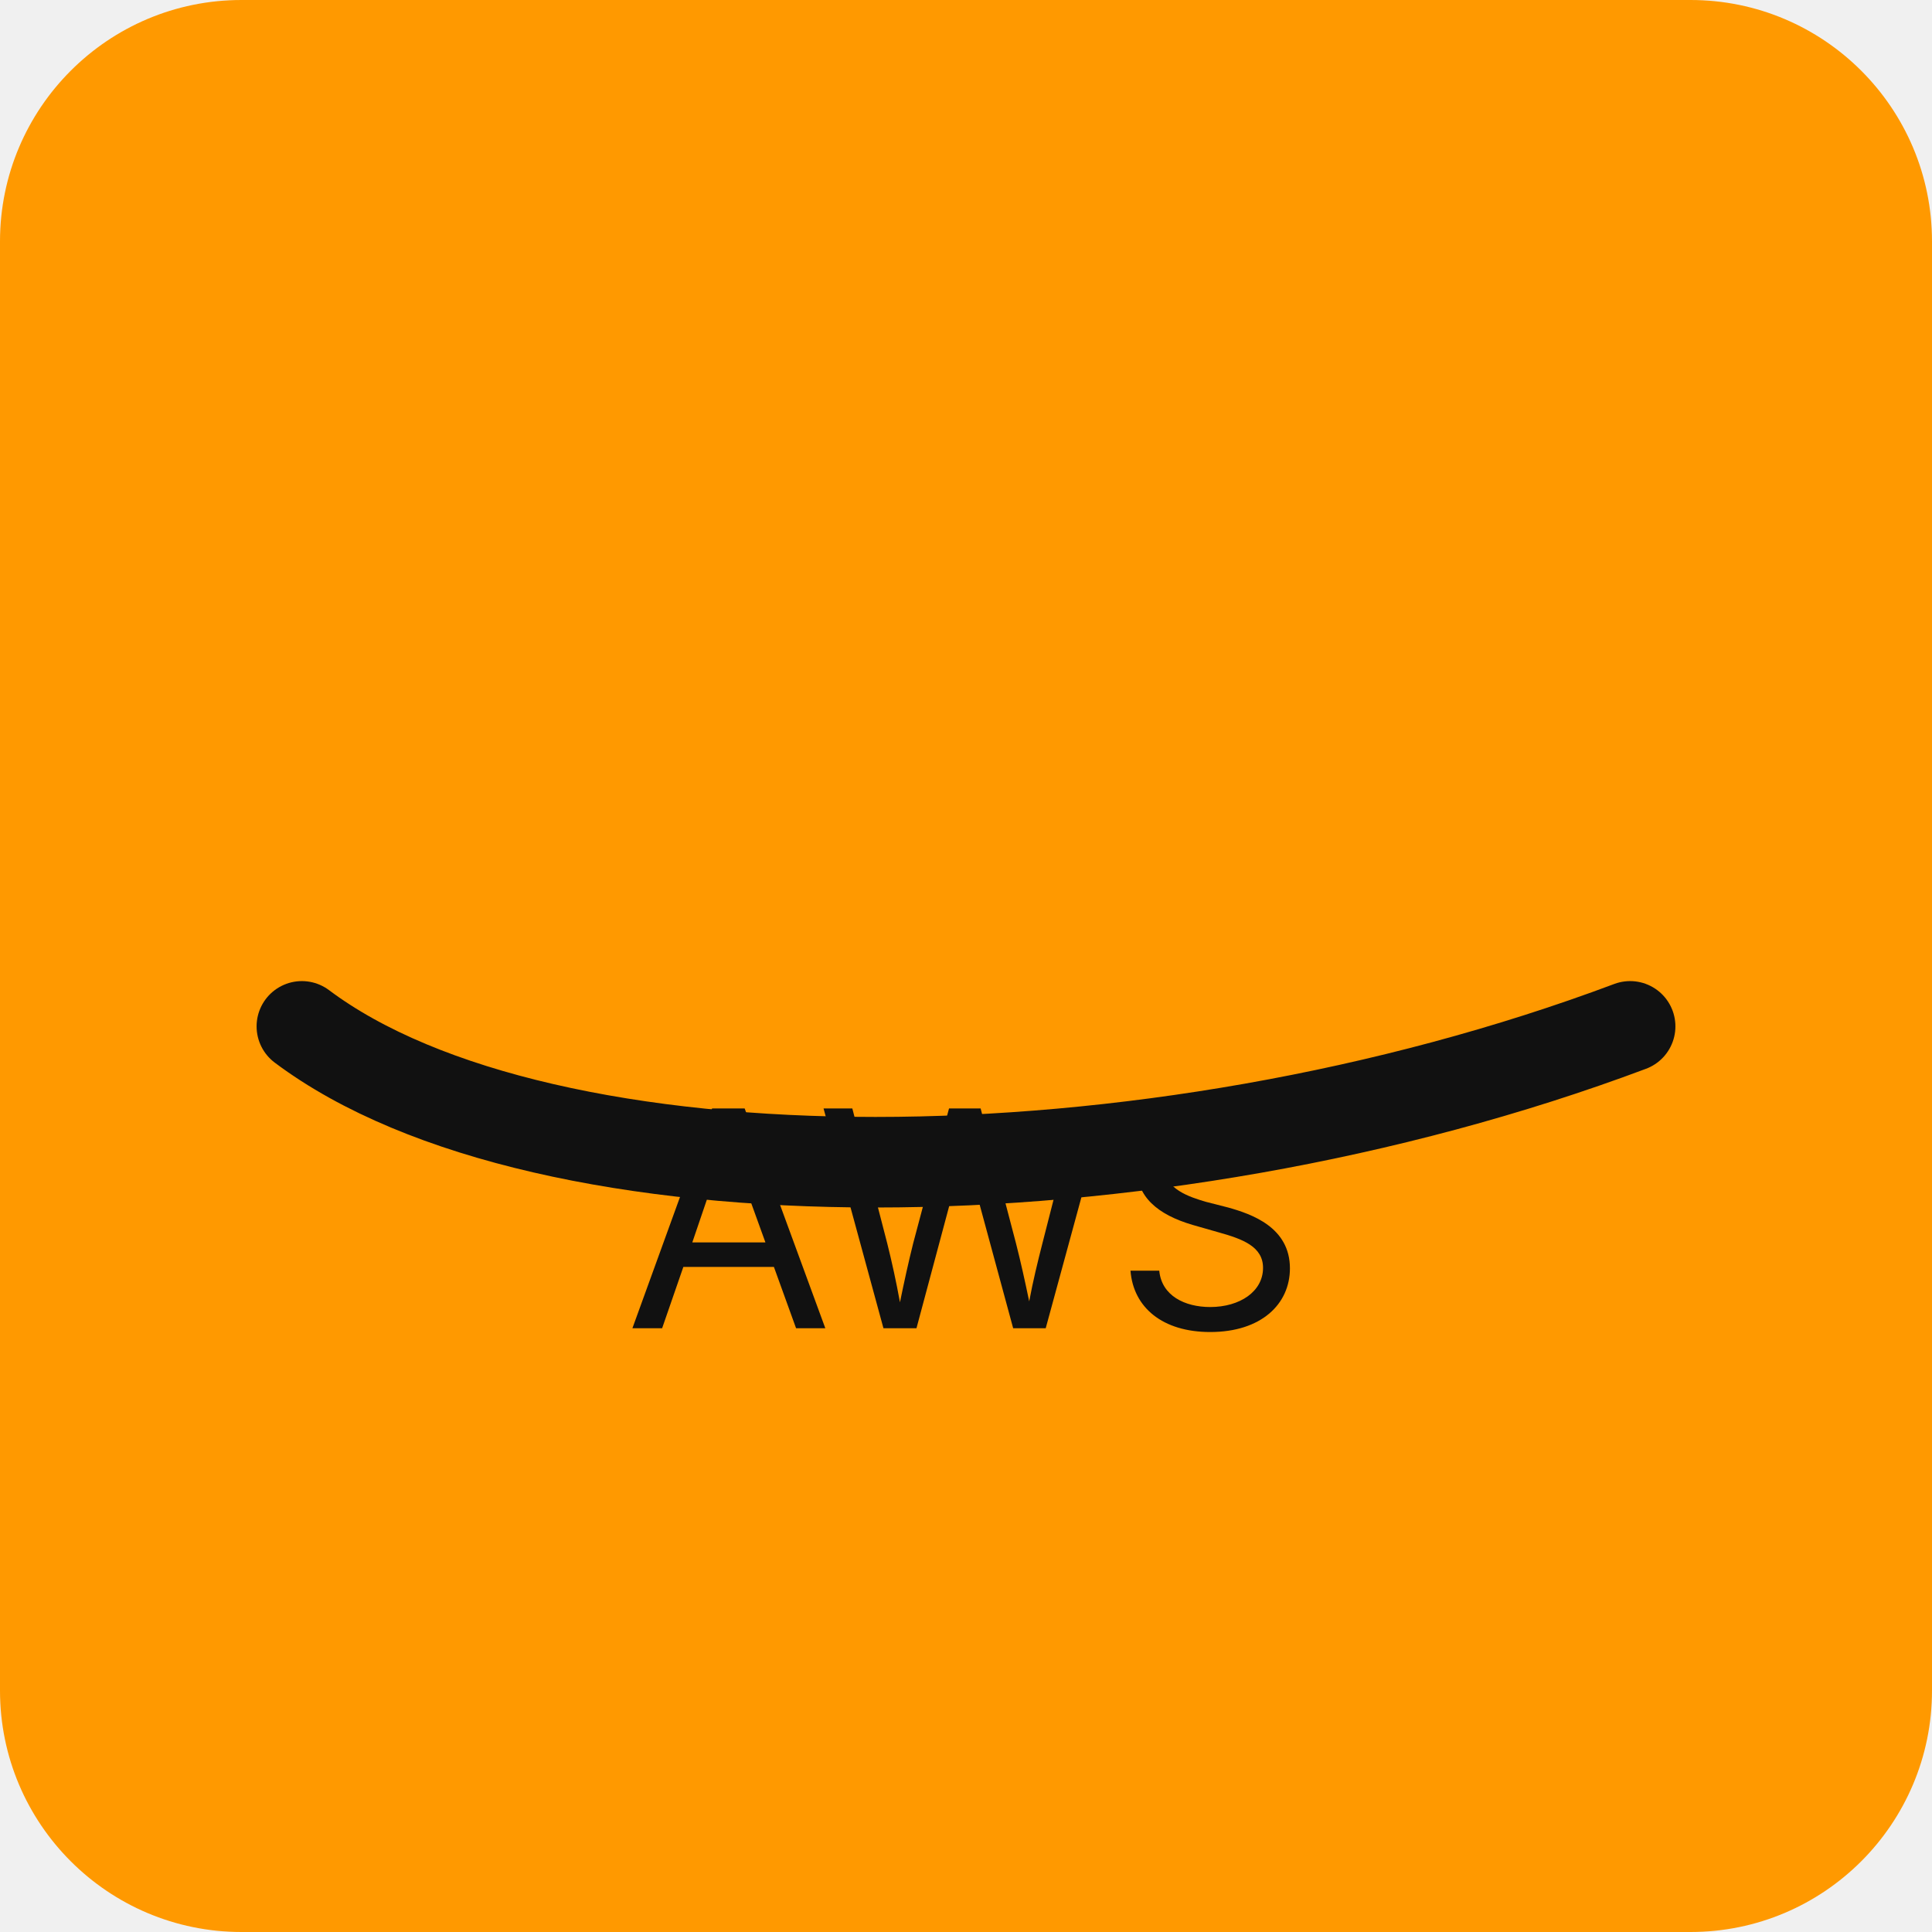
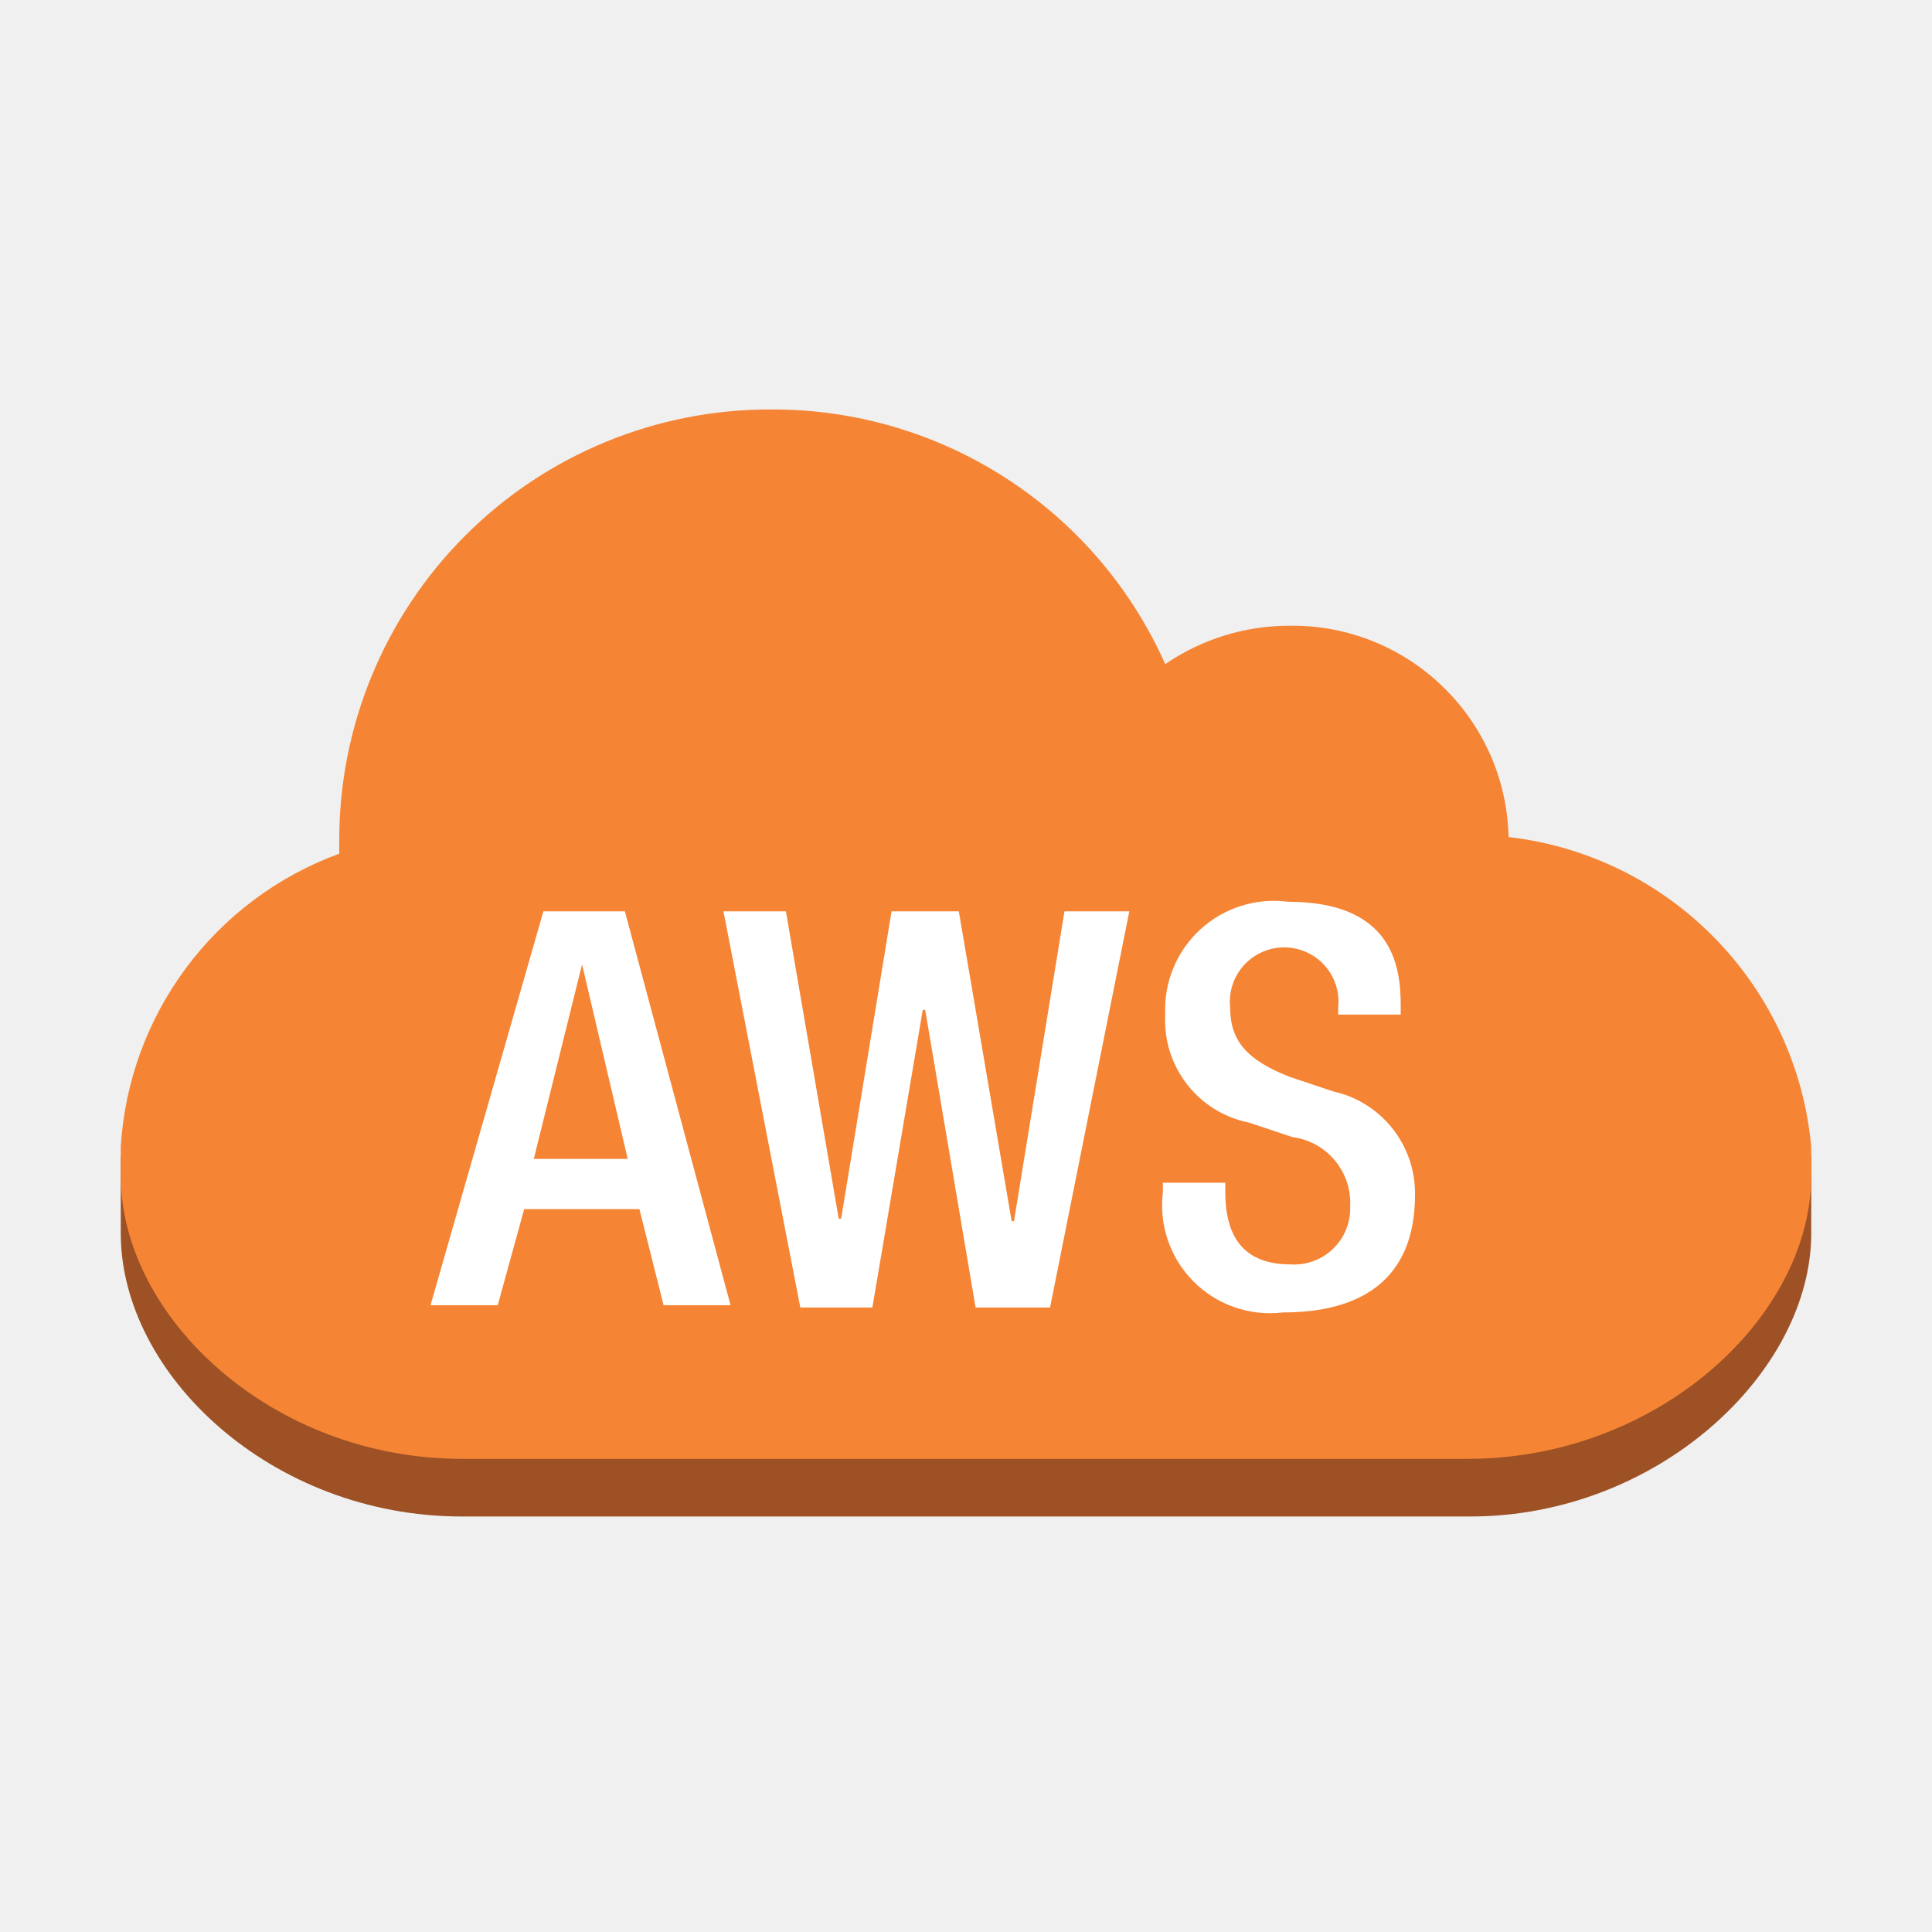
- <svg xmlns="http://www.w3.org/2000/svg" viewBox="0 0 64 64" aria-hidden="true">
-   <rect width="64" height="64" rx="8" fill="#FF9900" />
-   <path d="M10 34c8 6 28 6 44 0" stroke="#111" stroke-width="3" fill="none" stroke-linecap="round" />
-   <text x="32" y="44" font-size="10" font-family="Inter, Arial, sans-serif" fill="#111" text-anchor="middle">AWS</text>
+ <svg xmlns="http://www.w3.org/2000/svg" width="800px" height="800px" viewBox="0 0 32 32">
+   <path d="M30,19.152v1.273c0,2.307-2.545,4.693-5.648,4.693H7.648C4.506,25.118,2,22.771,2,20.424V19.152Z" style="fill:#9d5125" />
+   <path d="M12.778,6.782A7.112,7.112,0,0,1,19.3,11a3.638,3.638,0,0,1,2.068-.636,3.583,3.583,0,0,1,3.619,3.5A5.69,5.69,0,0,1,30,18.993v.477c0,2.347-2.545,4.693-5.688,4.693H7.648C4.506,24.163,2,21.816,2,19.47v-.477A5.527,5.527,0,0,1,5.619,14.14v-.2A7.129,7.129,0,0,1,12.778,6.782Z" style="fill:#f58535" />
+   <path d="M9,15.095,7.131,21.618H8.244l.438-1.591h1.909l.4,1.591H12.1l-1.75-6.523Zm-.159,4.1.8-3.222h0l.756,3.222Z" style="fill:#fff" />
+   <polygon points="16.795 20.226 16.756 20.226 15.881 15.095 14.767 15.095 13.932 20.186 13.892 20.186 13.017 15.095 11.983 15.095 13.256 21.657 14.449 21.657 15.284 16.726 15.324 16.726 16.159 21.657 17.392 21.657 18.705 15.095 17.631 15.095 16.795 20.226" style="fill:#fff" />
+   <path d="M22.085,18.078l-.716-.239c-.716-.278-.994-.6-.994-1.153a.9.9,0,1,1,1.79,0v.119H23.2v-.159c0-.676-.159-1.71-1.869-1.71A1.8,1.8,0,0,0,19.3,16.805a1.729,1.729,0,0,0,1.392,1.79l.716.239a1.1,1.1,0,0,1,.955,1.153.928.928,0,0,1-.994.955q-1.074,0-1.074-1.193v-.159H19.261v.159a1.786,1.786,0,0,0,1.989,1.989c1.312,0,2.187-.557,2.187-1.949A1.728,1.728,0,0,0,22.085,18.078Z" style="fill:#fff" />
</svg>
